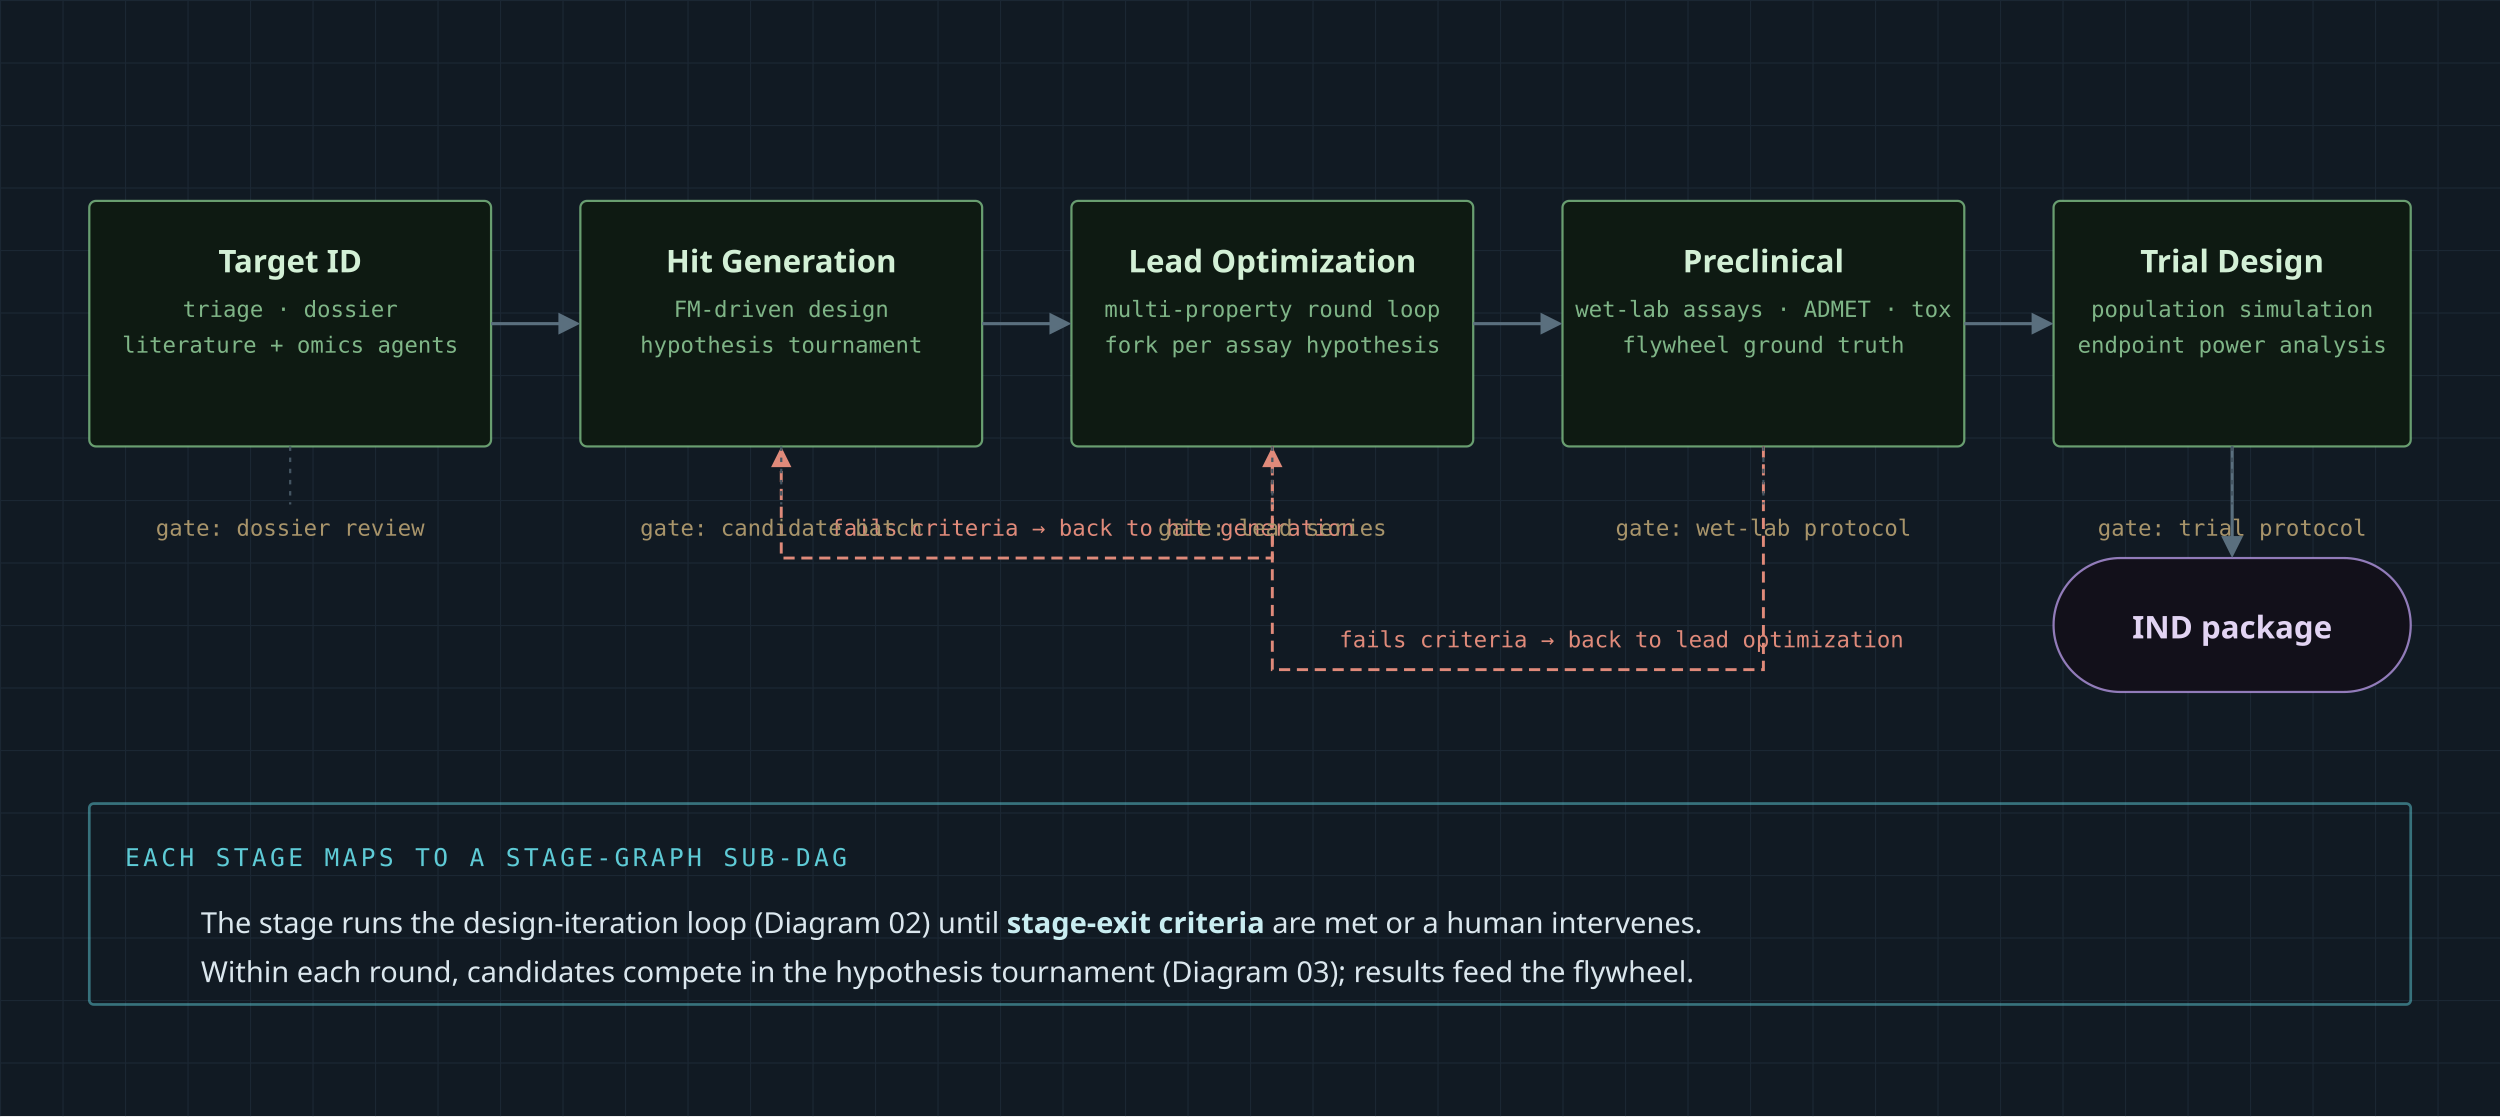
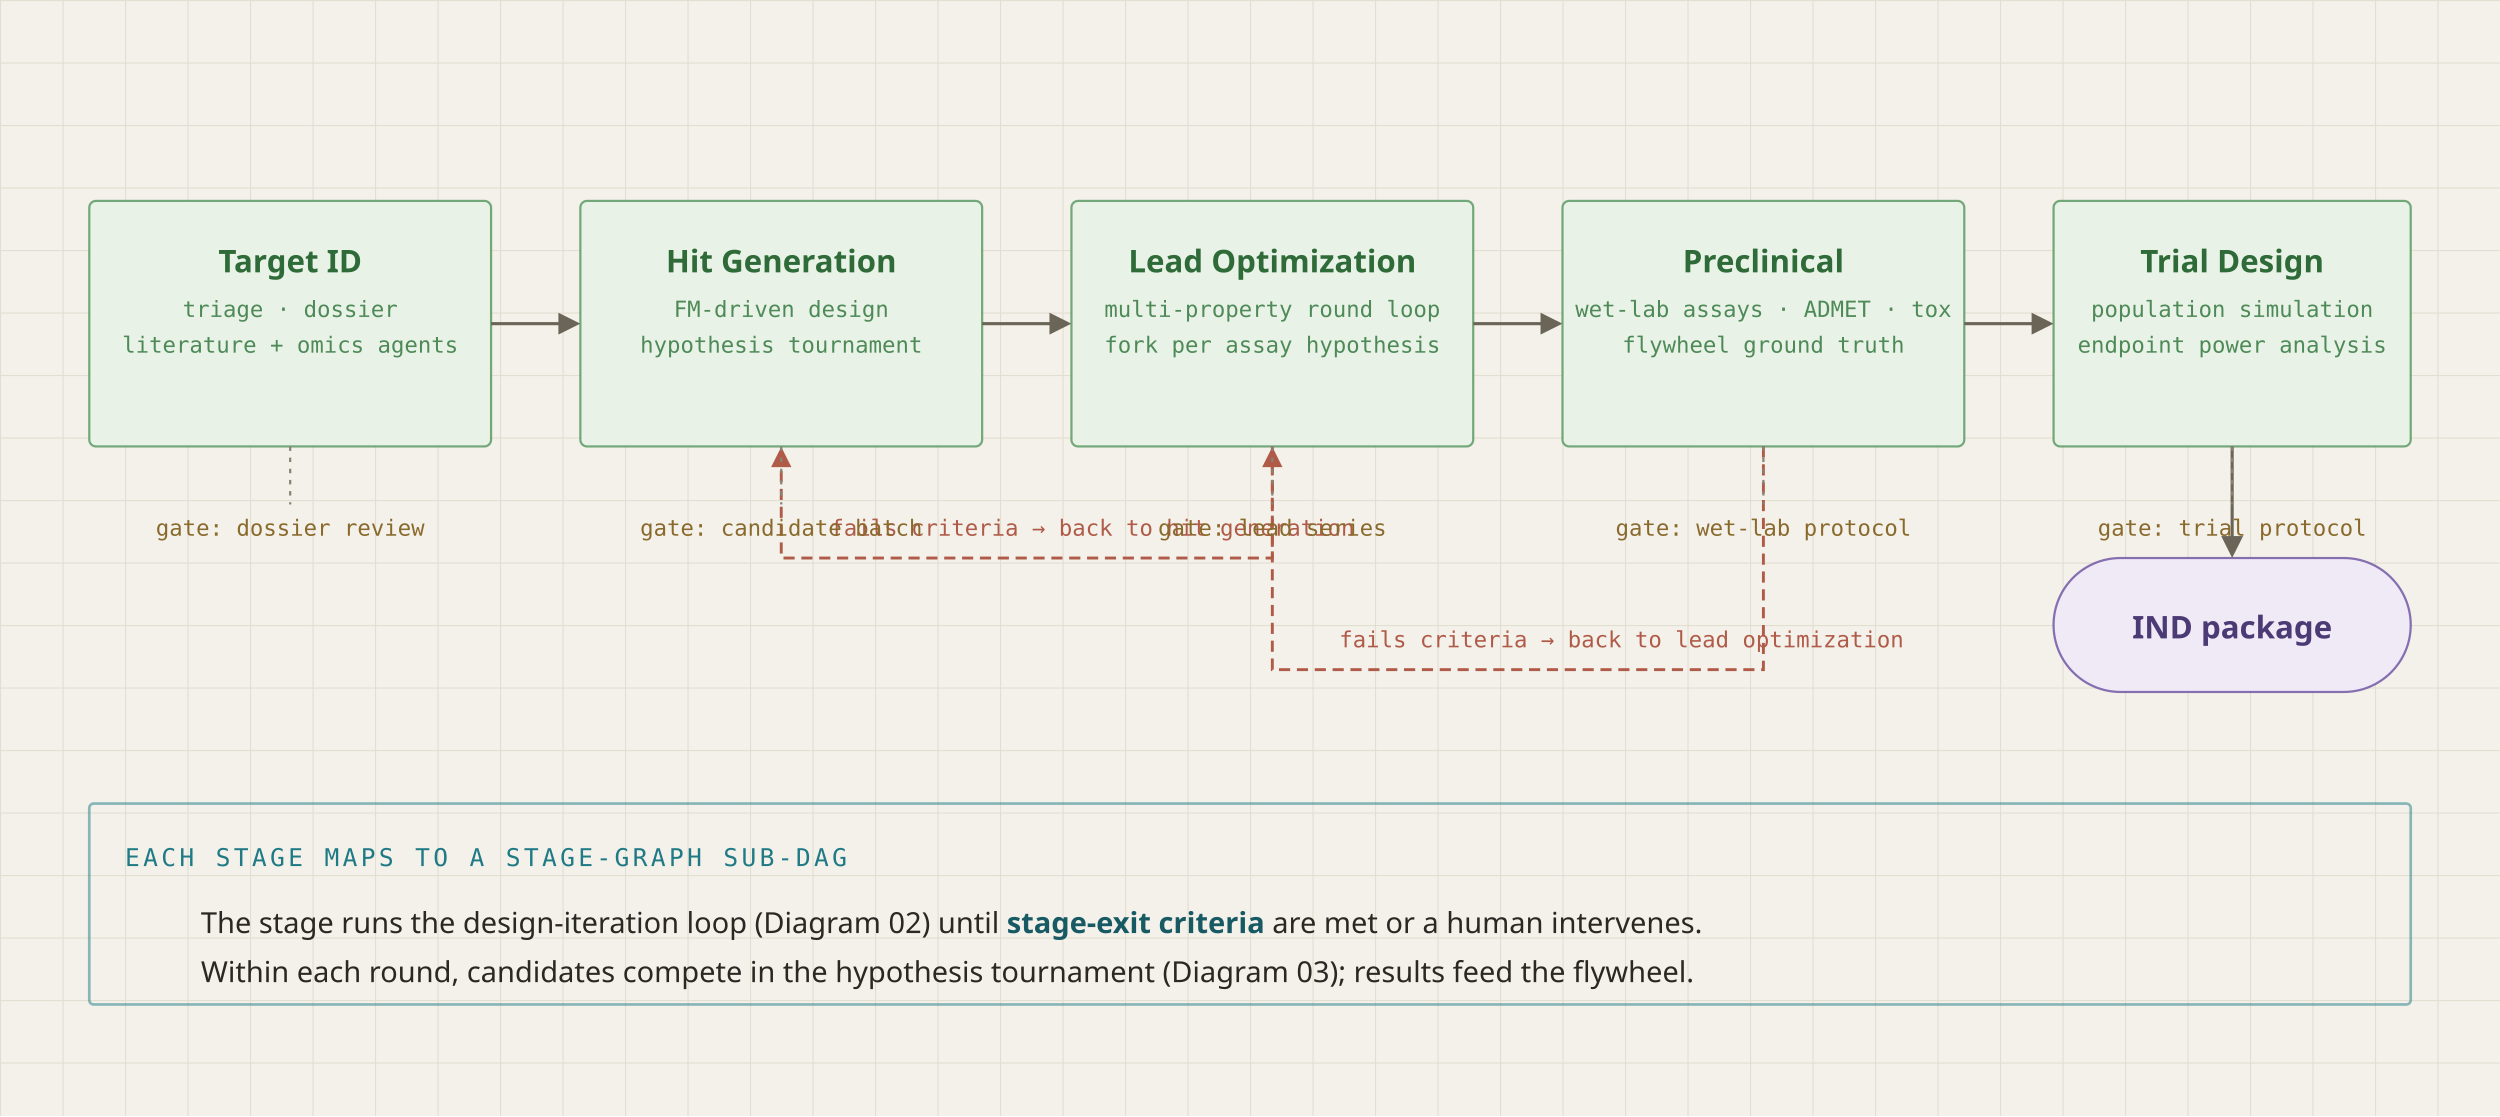
<svg xmlns="http://www.w3.org/2000/svg" width="1120" viewBox="0 0 1120 500">
  <defs>
    <pattern id="grid" width="28" height="28" patternUnits="userSpaceOnUse">
-       <path d="M 28 0 L 0 0 0 28" fill="none" stroke="#1b2733" stroke-width="1" />
+       <path d="M 28 0 L 0 0 0 28" fill="none" stroke="#e3ded2" stroke-width="1" />
    </pattern>
  </defs>
-   <rect x="0" y="0" width="1120" height="500" fill="#111a23" />
+   <rect x="0" y="0" width="1120" height="500" fill="#f3f1ea" />
  <rect x="0" y="0" width="1120" height="500" fill="url(#grid)" />
  <defs>
    <marker id="arrow" viewBox="0 0 10 10" refX="8" refY="5" markerWidth="7" markerHeight="7" orient="auto-start-reverse">
-       <path d="M0,0 L10,5 L0,10 z" fill="#5a6f7e" />
+       <path d="M0,0 L10,5 L0,10 z" fill="#6b6558" />
    </marker>
    <marker id="arrowR" viewBox="0 0 10 10" refX="8" refY="5" markerWidth="7" markerHeight="7" orient="auto-start-reverse">
-       <path d="M0,0 L10,5 L0,10 z" fill="#e08a7a" />
+       <path d="M0,0 L10,5 L0,10 z" fill="#b05a48" />
    </marker>
  </defs>
  <g font-family="IBM Plex Sans, sans-serif">
-     <rect x="40" y="90" width="180" height="110" rx="3" fill="#0e1a12" stroke="#8fd694" stroke-opacity="0.7" />
-     <text x="130" y="122" text-anchor="middle" font-size="14" fill="#d3f0d6" font-weight="600">Target ID</text>
-     <text x="130" y="142" text-anchor="middle" font-size="10" fill="#7fb587" font-family="IBM Plex Mono, monospace">triage · dossier</text>
-     <text x="130" y="158" text-anchor="middle" font-size="10" fill="#7fb587" font-family="IBM Plex Mono, monospace">literature + omics agents</text>
-     <rect x="260" y="90" width="180" height="110" rx="3" fill="#0e1a12" stroke="#8fd694" stroke-opacity="0.7" />
-     <text x="350" y="122" text-anchor="middle" font-size="14" fill="#d3f0d6" font-weight="600">Hit Generation</text>
-     <text x="350" y="142" text-anchor="middle" font-size="10" fill="#7fb587" font-family="IBM Plex Mono, monospace">FM-driven design</text>
-     <text x="350" y="158" text-anchor="middle" font-size="10" fill="#7fb587" font-family="IBM Plex Mono, monospace">hypothesis tournament</text>
-     <rect x="480" y="90" width="180" height="110" rx="3" fill="#0e1a12" stroke="#8fd694" stroke-opacity="0.7" />
-     <text x="570" y="122" text-anchor="middle" font-size="14" fill="#d3f0d6" font-weight="600">Lead Optimization</text>
-     <text x="570" y="142" text-anchor="middle" font-size="10" fill="#7fb587" font-family="IBM Plex Mono, monospace">multi-property round loop</text>
-     <text x="570" y="158" text-anchor="middle" font-size="10" fill="#7fb587" font-family="IBM Plex Mono, monospace">fork per assay hypothesis</text>
-     <rect x="700" y="90" width="180" height="110" rx="3" fill="#0e1a12" stroke="#8fd694" stroke-opacity="0.7" />
-     <text x="790" y="122" text-anchor="middle" font-size="14" fill="#d3f0d6" font-weight="600">Preclinical</text>
-     <text x="790" y="142" text-anchor="middle" font-size="10" fill="#7fb587" font-family="IBM Plex Mono, monospace">wet-lab assays · ADMET · tox</text>
-     <text x="790" y="158" text-anchor="middle" font-size="10" fill="#7fb587" font-family="IBM Plex Mono, monospace">flywheel ground truth</text>
-     <rect x="920" y="90" width="160" height="110" rx="3" fill="#0e1a12" stroke="#8fd694" stroke-opacity="0.7" />
-     <text x="1000" y="122" text-anchor="middle" font-size="14" fill="#d3f0d6" font-weight="600">Trial Design</text>
-     <text x="1000" y="142" text-anchor="middle" font-size="10" fill="#7fb587" font-family="IBM Plex Mono, monospace">population simulation</text>
-     <text x="1000" y="158" text-anchor="middle" font-size="10" fill="#7fb587" font-family="IBM Plex Mono, monospace">endpoint power analysis</text>
+     <rect x="40" y="90" width="180" height="110" rx="3" fill="#e9f2e6" stroke="#3f8a4a" stroke-opacity="0.7" />
+     <text x="130" y="122" text-anchor="middle" font-size="14" fill="#2f6b38" font-weight="600">Target ID</text>
+     <text x="130" y="142" text-anchor="middle" font-size="10" fill="#4e8a58" font-family="IBM Plex Mono, monospace">triage · dossier</text>
+     <text x="130" y="158" text-anchor="middle" font-size="10" fill="#4e8a58" font-family="IBM Plex Mono, monospace">literature + omics agents</text>
+     <rect x="260" y="90" width="180" height="110" rx="3" fill="#e9f2e6" stroke="#3f8a4a" stroke-opacity="0.7" />
+     <text x="350" y="122" text-anchor="middle" font-size="14" fill="#2f6b38" font-weight="600">Hit Generation</text>
+     <text x="350" y="142" text-anchor="middle" font-size="10" fill="#4e8a58" font-family="IBM Plex Mono, monospace">FM-driven design</text>
+     <text x="350" y="158" text-anchor="middle" font-size="10" fill="#4e8a58" font-family="IBM Plex Mono, monospace">hypothesis tournament</text>
+     <rect x="480" y="90" width="180" height="110" rx="3" fill="#e9f2e6" stroke="#3f8a4a" stroke-opacity="0.7" />
+     <text x="570" y="122" text-anchor="middle" font-size="14" fill="#2f6b38" font-weight="600">Lead Optimization</text>
+     <text x="570" y="142" text-anchor="middle" font-size="10" fill="#4e8a58" font-family="IBM Plex Mono, monospace">multi-property round loop</text>
+     <text x="570" y="158" text-anchor="middle" font-size="10" fill="#4e8a58" font-family="IBM Plex Mono, monospace">fork per assay hypothesis</text>
+     <rect x="700" y="90" width="180" height="110" rx="3" fill="#e9f2e6" stroke="#3f8a4a" stroke-opacity="0.7" />
+     <text x="790" y="122" text-anchor="middle" font-size="14" fill="#2f6b38" font-weight="600">Preclinical</text>
+     <text x="790" y="142" text-anchor="middle" font-size="10" fill="#4e8a58" font-family="IBM Plex Mono, monospace">wet-lab assays · ADMET · tox</text>
+     <text x="790" y="158" text-anchor="middle" font-size="10" fill="#4e8a58" font-family="IBM Plex Mono, monospace">flywheel ground truth</text>
+     <rect x="920" y="90" width="160" height="110" rx="3" fill="#e9f2e6" stroke="#3f8a4a" stroke-opacity="0.7" />
+     <text x="1000" y="122" text-anchor="middle" font-size="14" fill="#2f6b38" font-weight="600">Trial Design</text>
+     <text x="1000" y="142" text-anchor="middle" font-size="10" fill="#4e8a58" font-family="IBM Plex Mono, monospace">population simulation</text>
+     <text x="1000" y="158" text-anchor="middle" font-size="10" fill="#4e8a58" font-family="IBM Plex Mono, monospace">endpoint power analysis</text>
  </g>
-   <line x1="220" y1="145" x2="258" y2="145" stroke="#5a6f7e" stroke-width="1.4" marker-end="url(#arrow)" />
-   <line x1="440" y1="145" x2="478" y2="145" stroke="#5a6f7e" stroke-width="1.4" marker-end="url(#arrow)" />
-   <line x1="660" y1="145" x2="698" y2="145" stroke="#5a6f7e" stroke-width="1.4" marker="url(#arrow)" marker-end="url(#arrow)" />
-   <line x1="880" y1="145" x2="918" y2="145" stroke="#5a6f7e" stroke-width="1.4" marker-end="url(#arrow)" />
+   <line x1="220" y1="145" x2="258" y2="145" stroke="#6b6558" stroke-width="1.4" marker-end="url(#arrow)" />
+   <line x1="440" y1="145" x2="478" y2="145" stroke="#6b6558" stroke-width="1.4" marker-end="url(#arrow)" />
+   <line x1="660" y1="145" x2="698" y2="145" stroke="#6b6558" stroke-width="1.4" marker="url(#arrow)" marker-end="url(#arrow)" />
+   <line x1="880" y1="145" x2="918" y2="145" stroke="#6b6558" stroke-width="1.4" marker-end="url(#arrow)" />
  <g font-family="IBM Plex Sans, sans-serif">
-     <rect x="920" y="250" width="160" height="60" rx="30" fill="#12101a" stroke="#b295e0" stroke-opacity="0.8" />
-     <text x="1000" y="286" text-anchor="middle" font-size="14" fill="#e2d4f3" font-weight="600">IND package</text>
+     <rect x="920" y="250" width="160" height="60" rx="30" fill="#efeaf6" stroke="#6a4fa0" stroke-opacity="0.8" />
+     <text x="1000" y="286" text-anchor="middle" font-size="14" fill="#4c3a75" font-weight="600">IND package</text>
  </g>
-   <line x1="1000" y1="200" x2="1000" y2="248" stroke="#5a6f7e" stroke-width="1.4" marker-end="url(#arrow)" />
-   <path d="M570,200 L570,250 L350,250 L350,202" fill="none" stroke="#e08a7a" stroke-width="1.3" stroke-dasharray="5 3" marker-end="url(#arrowR)" />
-   <text x="372" y="240" font-size="10" font-family="IBM Plex Mono, monospace" fill="#e08a7a">fails criteria → back to hit generation</text>
-   <path d="M790,200 L790,300 L570,300 L570,202" fill="none" stroke="#e08a7a" stroke-width="1.3" stroke-dasharray="5 3" marker-end="url(#arrowR)" />
-   <text x="600" y="290" font-size="10" font-family="IBM Plex Mono, monospace" fill="#e08a7a">fails criteria → back to lead optimization</text>
-   <g font-family="IBM Plex Mono, monospace" font-size="10" fill="#a8946a">
+   <line x1="1000" y1="200" x2="1000" y2="248" stroke="#6b6558" stroke-width="1.4" marker-end="url(#arrow)" />
+   <path d="M570,200 L570,250 L350,250 L350,202" fill="none" stroke="#b05a48" stroke-width="1.3" stroke-dasharray="5 3" marker-end="url(#arrowR)" />
+   <text x="372" y="240" font-size="10" font-family="IBM Plex Mono, monospace" fill="#b05a48">fails criteria → back to hit generation</text>
+   <path d="M790,200 L790,300 L570,300 L570,202" fill="none" stroke="#b05a48" stroke-width="1.3" stroke-dasharray="5 3" marker-end="url(#arrowR)" />
+   <text x="600" y="290" font-size="10" font-family="IBM Plex Mono, monospace" fill="#b05a48">fails criteria → back to lead optimization</text>
+   <g font-family="IBM Plex Mono, monospace" font-size="10" fill="#8a6a2c">
    <text x="130" y="240" text-anchor="middle">gate: dossier review</text>
    <text x="350" y="240" text-anchor="middle">gate: candidate batch</text>
    <text x="570" y="240" text-anchor="middle">gate: lead series</text>
    <text x="790" y="240" text-anchor="middle">gate: wet-lab protocol</text>
    <text x="1000" y="240" text-anchor="middle">gate: trial protocol</text>
  </g>
  <g>
-     <line x1="130" y1="200" x2="130" y2="226" stroke="#445562" stroke-width="1" stroke-dasharray="2 3" />
-     <line x1="350" y1="200" x2="350" y2="226" stroke="#445562" stroke-width="1" stroke-dasharray="2 3" />
-     <line x1="570" y1="200" x2="570" y2="226" stroke="#445562" stroke-width="1" stroke-dasharray="2 3" />
-     <line x1="790" y1="200" x2="790" y2="226" stroke="#445562" stroke-width="1" stroke-dasharray="2 3" />
-     <line x1="1000" y1="200" x2="1000" y2="226" stroke="#445562" stroke-width="1" stroke-dasharray="2 3" />
+     <line x1="130" y1="200" x2="130" y2="226" stroke="#8a8272" stroke-width="1" stroke-dasharray="2 3" />
+     <line x1="350" y1="200" x2="350" y2="226" stroke="#8a8272" stroke-width="1" stroke-dasharray="2 3" />
+     <line x1="570" y1="200" x2="570" y2="226" stroke="#8a8272" stroke-width="1" stroke-dasharray="2 3" />
+     <line x1="790" y1="200" x2="790" y2="226" stroke="#8a8272" stroke-width="1" stroke-dasharray="2 3" />
+     <line x1="1000" y1="200" x2="1000" y2="226" stroke="#8a8272" stroke-width="1" stroke-dasharray="2 3" />
  </g>
  <g font-family="IBM Plex Sans, sans-serif">
-     <rect x="40" y="360" width="1040" height="90" fill="none" stroke="#5ecbd6" stroke-width="1.2" stroke-opacity="0.5" rx="2" />
-     <text x="56" y="388" font-family="IBM Plex Mono, monospace" font-size="11" letter-spacing="1.5" fill="#5ecbd6">EACH STAGE MAPS TO A STAGE-GRAPH SUB-DAG</text>
-     <text x="90" y="418" font-size="13" fill="#dbe7ee">The stage runs the design-iteration loop (Diagram 02) until <tspan font-weight="600" fill="#c9edf1">stage-exit criteria</tspan> are met or a human intervenes.</text>
-     <text x="90" y="440" font-size="13" fill="#dbe7ee">Within each round, candidates compete in the hypothesis tournament (Diagram 03); results feed the flywheel.</text>
+     <rect x="40" y="360" width="1040" height="90" fill="none" stroke="#1f7a86" stroke-width="1.2" stroke-opacity="0.5" rx="2" />
+     <text x="56" y="388" font-family="IBM Plex Mono, monospace" font-size="11" letter-spacing="1.5" fill="#1f7a86">EACH STAGE MAPS TO A STAGE-GRAPH SUB-DAG</text>
+     <text x="90" y="418" font-size="13" fill="#2a2823">The stage runs the design-iteration loop (Diagram 02) until <tspan font-weight="600" fill="#175a64">stage-exit criteria</tspan> are met or a human intervenes.</text>
+     <text x="90" y="440" font-size="13" fill="#2a2823">Within each round, candidates compete in the hypothesis tournament (Diagram 03); results feed the flywheel.</text>
  </g>
</svg>
